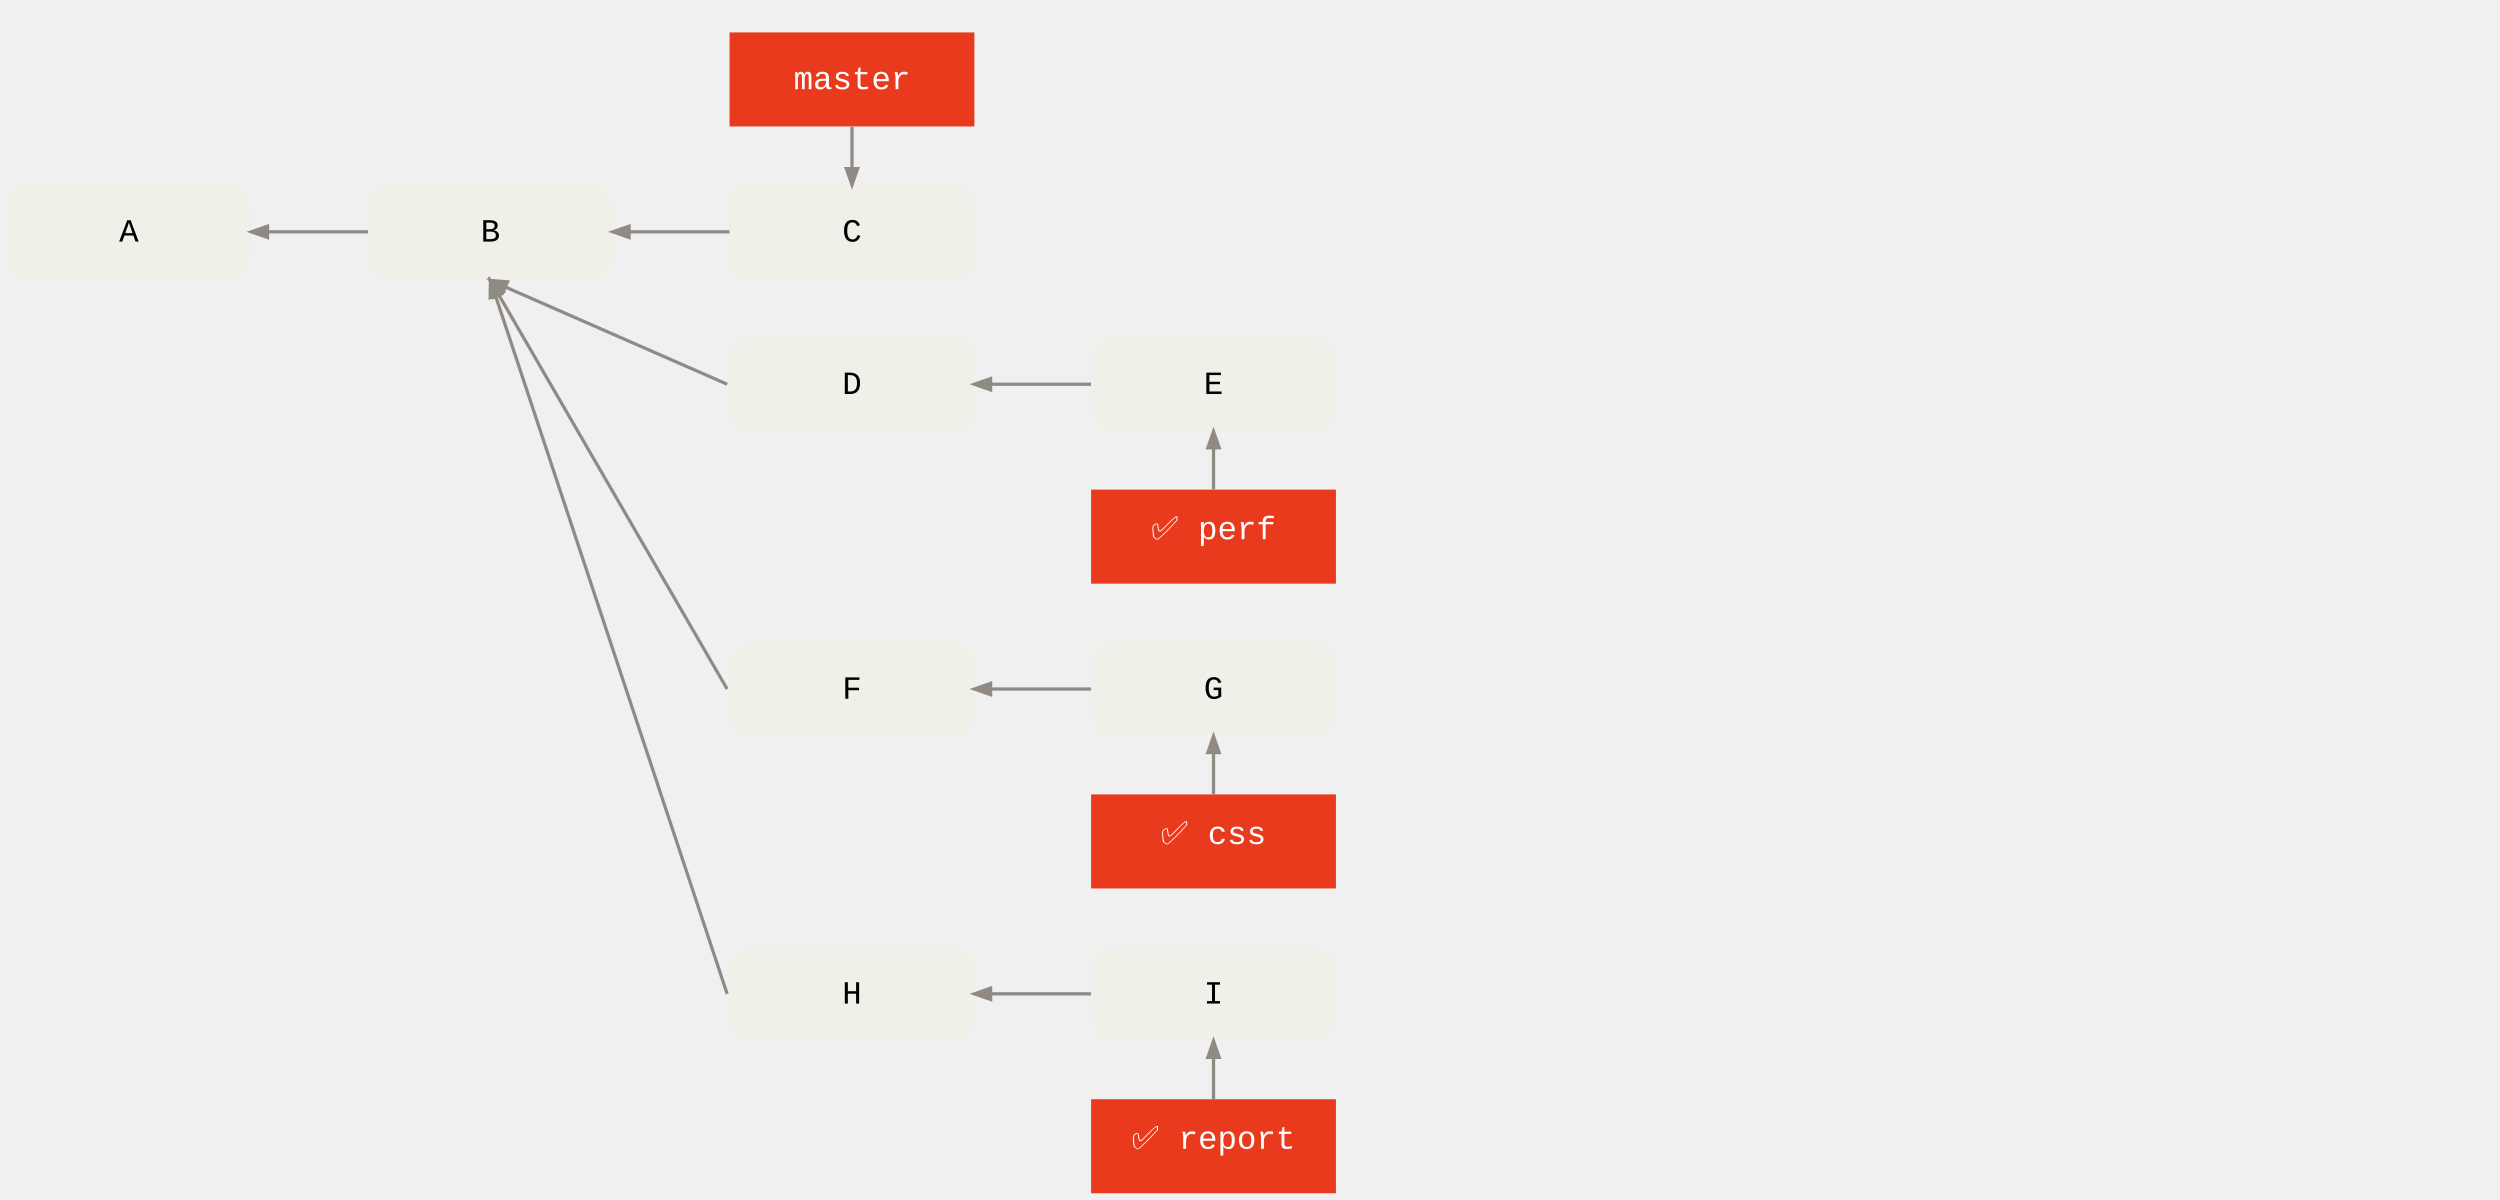
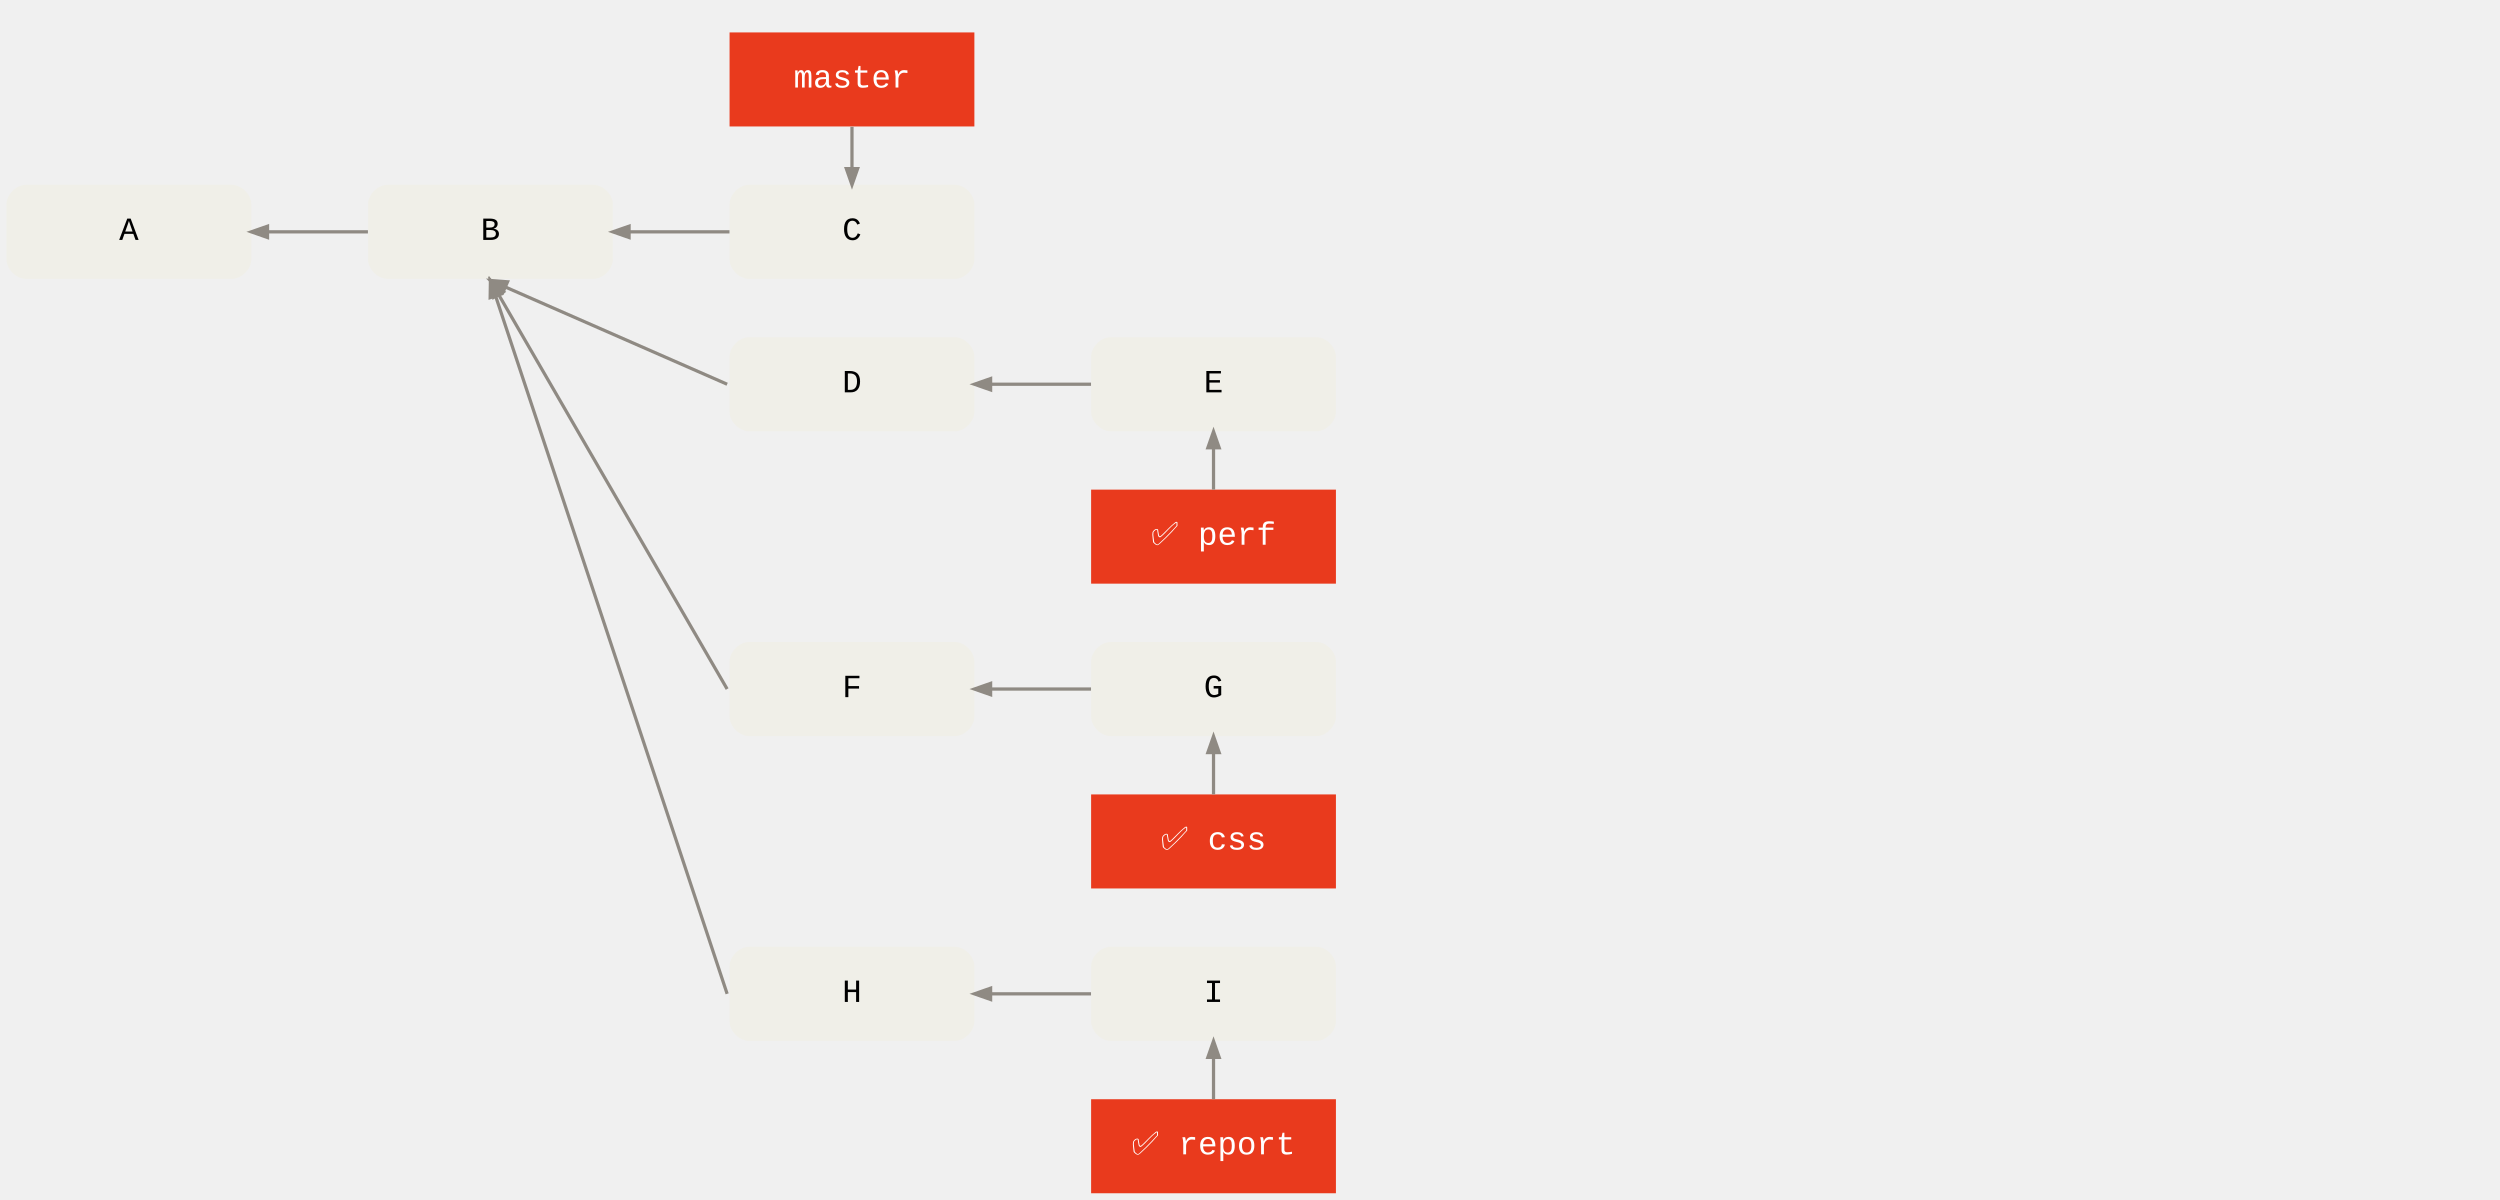
<svg xmlns="http://www.w3.org/2000/svg" width="1542pt" height="740pt" viewBox="0.00 0.00 1542.00 740.00">
  <g id="graph0" class="graph" transform="scale(1 1) rotate(0) translate(4 736)">
    <g id="clust1" class="cluster">
      <polygon fill="transparent" stroke="transparent" points="438,-556 438,-724 605,-724 605,-556 438,-556" />
    </g>
    <g id="clust3" class="cluster">
      <polygon fill="transparent" stroke="transparent" points="1359,-556 1359,-724 1526,-724 1526,-556 1359,-556" />
    </g>
    <g id="node1" class="node">
      <path fill="#f0efe8" stroke="black" stroke-width="0" d="M139,-622C139,-622 12,-622 12,-622 6,-622 0,-616 0,-610 0,-610 0,-576 0,-576 0,-570 6,-564 12,-564 12,-564 139,-564 139,-564 145,-564 151,-570 151,-576 151,-576 151,-610 151,-610 151,-616 145,-622 139,-622" />
-       <text text-anchor="middle" x="75.5" y="-587" font-family="Menlo, Monaco, Consolas, Lucida Console, Courier New, monospace" font-size="20.00">A</text>
+       <text text-anchor="middle" x="75.5" y="-588" font-family="Menlo, Monaco, Consolas, Lucida Console, Courier New, monospace" font-size="20.00">A</text>
    </g>
    <g id="node2" class="node">
      <path fill="#f0efe8" stroke="black" stroke-width="0" d="M362,-622C362,-622 235,-622 235,-622 229,-622 223,-616 223,-610 223,-610 223,-576 223,-576 223,-570 229,-564 235,-564 235,-564 362,-564 362,-564 368,-564 374,-570 374,-576 374,-576 374,-610 374,-610 374,-616 368,-622 362,-622" />
-       <text text-anchor="middle" x="298.5" y="-587" font-family="Menlo, Monaco, Consolas, Lucida Console, Courier New, monospace" font-size="20.00">B</text>
+       <text text-anchor="middle" x="298.5" y="-588" font-family="Menlo, Monaco, Consolas, Lucida Console, Courier New, monospace" font-size="20.00">B</text>
    </g>
    <g id="edge1" class="edge">
      <path fill="none" stroke="#8f8a83" stroke-width="2" d="M161.2,-593C181.53,-593 203.1,-593 222.94,-593" />
      <polygon fill="#8f8a83" stroke="#8f8a83" stroke-width="2" points="161.01,-589.5 151.01,-593 161.01,-596.5 161.01,-589.5" />
    </g>
    <g id="node3" class="node">
      <path fill="#f0efe8" stroke="black" stroke-width="0" d="M585,-622C585,-622 458,-622 458,-622 452,-622 446,-616 446,-610 446,-610 446,-576 446,-576 446,-570 452,-564 458,-564 458,-564 585,-564 585,-564 591,-564 597,-570 597,-576 597,-576 597,-610 597,-610 597,-616 591,-622 585,-622" />
-       <text text-anchor="middle" x="521.5" y="-587" font-family="Menlo, Monaco, Consolas, Lucida Console, Courier New, monospace" font-size="20.00">C</text>
+       <text text-anchor="middle" x="521.5" y="-588" font-family="Menlo, Monaco, Consolas, Lucida Console, Courier New, monospace" font-size="20.00">C</text>
    </g>
    <g id="edge2" class="edge">
      <path fill="none" stroke="#8f8a83" stroke-width="2" d="M384.2,-593C404.53,-593 426.1,-593 445.94,-593" />
      <polygon fill="#8f8a83" stroke="#8f8a83" stroke-width="2" points="384.01,-589.5 374.01,-593 384.01,-596.5 384.01,-589.5" />
    </g>
    <g id="node7" class="node">
      <path fill="#f0efe8" stroke="black" stroke-width="0" d="M585,-528C585,-528 458,-528 458,-528 452,-528 446,-522 446,-516 446,-516 446,-482 446,-482 446,-476 452,-470 458,-470 458,-470 585,-470 585,-470 591,-470 597,-476 597,-482 597,-482 597,-516 597,-516 597,-522 591,-528 585,-528" />
-       <text text-anchor="middle" x="521.5" y="-493" font-family="Menlo, Monaco, Consolas, Lucida Console, Courier New, monospace" font-size="20.00">D</text>
+       <text text-anchor="middle" x="521.5" y="-494" font-family="Menlo, Monaco, Consolas, Lucida Console, Courier New, monospace" font-size="20.00">D</text>
    </g>
    <g id="edge6" class="edge">
      <path fill="none" stroke="#8f8a83" stroke-width="2" d="M308.08,-558.8C340.56,-544.56 444.5,-499 444.5,-499" />
      <polygon fill="#8f8a83" stroke="#8f8a83" stroke-width="2" points="306.25,-555.78 298.5,-563 309.06,-562.19 306.25,-555.78" />
    </g>
    <g id="node9" class="node">
      <path fill="#f0efe8" stroke="black" stroke-width="0" d="M585,-340C585,-340 458,-340 458,-340 452,-340 446,-334 446,-328 446,-328 446,-294 446,-294 446,-288 452,-282 458,-282 458,-282 585,-282 585,-282 591,-282 597,-288 597,-294 597,-294 597,-328 597,-328 597,-334 591,-340 585,-340" />
-       <text text-anchor="middle" x="521.5" y="-305" font-family="Menlo, Monaco, Consolas, Lucida Console, Courier New, monospace" font-size="20.00">F</text>
+       <text text-anchor="middle" x="521.5" y="-306" font-family="Menlo, Monaco, Consolas, Lucida Console, Courier New, monospace" font-size="20.00">F</text>
    </g>
    <g id="edge9" class="edge">
      <path fill="none" stroke="#8f8a83" stroke-width="2" d="M303.53,-554.33C329.2,-510.01 444.5,-311 444.5,-311" />
      <polygon fill="#8f8a83" stroke="#8f8a83" stroke-width="2" points="300.48,-552.59 298.5,-563 306.54,-556.1 300.48,-552.59" />
    </g>
    <g id="node11" class="node">
      <path fill="#f0efe8" stroke="black" stroke-width="0" d="M585,-152C585,-152 458,-152 458,-152 452,-152 446,-146 446,-140 446,-140 446,-106 446,-106 446,-100 452,-94 458,-94 458,-94 585,-94 585,-94 591,-94 597,-100 597,-106 597,-106 597,-140 597,-140 597,-146 591,-152 585,-152" />
-       <text text-anchor="middle" x="521.5" y="-117" font-family="Menlo, Monaco, Consolas, Lucida Console, Courier New, monospace" font-size="20.00">H</text>
+       <text text-anchor="middle" x="521.5" y="-118" font-family="Menlo, Monaco, Consolas, Lucida Console, Courier New, monospace" font-size="20.00">H</text>
    </g>
    <g id="edge12" class="edge">
      <path fill="none" stroke="#8f8a83" stroke-width="2" d="M301.69,-553.4C323.04,-489.06 444.5,-123 444.5,-123" />
      <polygon fill="#8f8a83" stroke="#8f8a83" stroke-width="2" points="298.33,-552.41 298.5,-563 304.97,-554.61 298.33,-552.41" />
    </g>
    <g id="node13" class="node">
      <polygon fill="#e93a1d" stroke="black" stroke-width="0" points="597,-716 446,-716 446,-658 597,-658 597,-716" />
-       <text text-anchor="middle" x="521.5" y="-681" font-family="Menlo, Monaco, Consolas, Lucida Console, Courier New, monospace" font-size="20.00" fill="#ffffff">master</text>
+       <text text-anchor="middle" x="521.5" y="-682" font-family="Menlo, Monaco, Consolas, Lucida Console, Courier New, monospace" font-size="20.00" fill="#ffffff">master</text>
    </g>
    <g id="edge15" class="edge">
      <path fill="none" stroke="#8f8a83" stroke-width="2" d="M521.5,-632.08C521.5,-640.65 521.5,-649.23 521.5,-657.8" />
      <polygon fill="#8f8a83" stroke="#8f8a83" stroke-width="2" points="525,-632.01 521.5,-622.01 518,-632.01 525,-632.01" />
    </g>
    <g id="node8" class="node">
      <path fill="#f0efe8" stroke="black" stroke-width="0" d="M808,-528C808,-528 681,-528 681,-528 675,-528 669,-522 669,-516 669,-516 669,-482 669,-482 669,-476 675,-470 681,-470 681,-470 808,-470 808,-470 814,-470 820,-476 820,-482 820,-482 820,-516 820,-516 820,-522 814,-528 808,-528" />
-       <text text-anchor="middle" x="744.5" y="-493" font-family="Menlo, Monaco, Consolas, Lucida Console, Courier New, monospace" font-size="20.00">E</text>
+       <text text-anchor="middle" x="744.5" y="-494" font-family="Menlo, Monaco, Consolas, Lucida Console, Courier New, monospace" font-size="20.00">E</text>
    </g>
    <g id="edge7" class="edge">
      <path fill="none" stroke="#8f8a83" stroke-width="2" d="M607.2,-499C627.53,-499 649.1,-499 668.94,-499" />
      <polygon fill="#8f8a83" stroke="#8f8a83" stroke-width="2" points="607.01,-495.5 597.01,-499 607.01,-502.5 607.01,-495.5" />
    </g>
    <g id="node15" class="node">
      <polygon fill="#e93a1d" stroke="black" stroke-width="0" points="820,-434 669,-434 669,-376 820,-376 820,-434" />
-       <text text-anchor="middle" x="744.5" y="-403.44" font-family="Menlo, Monaco, Consolas, Lucida Console, Courier New, monospace" font-size="20.00" fill="#ffffff">✅ perf</text>
+       <text text-anchor="middle" x="744.5" y="-400" font-family="Menlo, Monaco, Consolas, Lucida Console, Courier New, monospace" font-size="20.00" fill="#ffffff">✅ perf</text>
    </g>
    <g id="edge17" class="edge">
      <path fill="none" stroke="#8f8a83" stroke-width="2" d="M744.5,-459.74C744.5,-451.16 744.5,-442.58 744.5,-434.01" />
      <polygon fill="#8f8a83" stroke="#8f8a83" stroke-width="2" points="741,-459.8 744.5,-469.8 748,-459.8 741,-459.8" />
    </g>
    <g id="node10" class="node">
      <path fill="#f0efe8" stroke="black" stroke-width="0" d="M808,-340C808,-340 681,-340 681,-340 675,-340 669,-334 669,-328 669,-328 669,-294 669,-294 669,-288 675,-282 681,-282 681,-282 808,-282 808,-282 814,-282 820,-288 820,-294 820,-294 820,-328 820,-328 820,-334 814,-340 808,-340" />
-       <text text-anchor="middle" x="744.5" y="-305" font-family="Menlo, Monaco, Consolas, Lucida Console, Courier New, monospace" font-size="20.00">G</text>
+       <text text-anchor="middle" x="744.5" y="-306" font-family="Menlo, Monaco, Consolas, Lucida Console, Courier New, monospace" font-size="20.00">G</text>
    </g>
    <g id="edge10" class="edge">
      <path fill="none" stroke="#8f8a83" stroke-width="2" d="M607.2,-311C627.53,-311 649.1,-311 668.94,-311" />
      <polygon fill="#8f8a83" stroke="#8f8a83" stroke-width="2" points="607.01,-307.5 597.01,-311 607.01,-314.5 607.01,-307.5" />
    </g>
    <g id="node16" class="node">
      <polygon fill="#e93a1d" stroke="black" stroke-width="0" points="820,-246 669,-246 669,-188 820,-188 820,-246" />
-       <text text-anchor="middle" x="744.5" y="-215.44" font-family="Menlo, Monaco, Consolas, Lucida Console, Courier New, monospace" font-size="20.00" fill="#ffffff">✅ css</text>
+       <text text-anchor="middle" x="744.5" y="-212" font-family="Menlo, Monaco, Consolas, Lucida Console, Courier New, monospace" font-size="20.00" fill="#ffffff">✅ css</text>
    </g>
    <g id="edge18" class="edge">
      <path fill="none" stroke="#8f8a83" stroke-width="2" d="M744.5,-271.74C744.5,-263.16 744.5,-254.58 744.5,-246.01" />
      <polygon fill="#8f8a83" stroke="#8f8a83" stroke-width="2" points="741,-271.8 744.5,-281.8 748,-271.8 741,-271.8" />
    </g>
    <g id="node12" class="node">
      <path fill="#f0efe8" stroke="black" stroke-width="0" d="M808,-152C808,-152 681,-152 681,-152 675,-152 669,-146 669,-140 669,-140 669,-106 669,-106 669,-100 675,-94 681,-94 681,-94 808,-94 808,-94 814,-94 820,-100 820,-106 820,-106 820,-140 820,-140 820,-146 814,-152 808,-152" />
-       <text text-anchor="middle" x="744.5" y="-117" font-family="Menlo, Monaco, Consolas, Lucida Console, Courier New, monospace" font-size="20.00">I</text>
+       <text text-anchor="middle" x="744.5" y="-118" font-family="Menlo, Monaco, Consolas, Lucida Console, Courier New, monospace" font-size="20.00">I</text>
    </g>
    <g id="edge13" class="edge">
      <path fill="none" stroke="#8f8a83" stroke-width="2" d="M607.2,-123C627.53,-123 649.1,-123 668.94,-123" />
      <polygon fill="#8f8a83" stroke="#8f8a83" stroke-width="2" points="607.01,-119.5 597.01,-123 607.01,-126.5 607.01,-119.5" />
    </g>
    <g id="node17" class="node">
      <polygon fill="#e93a1d" stroke="black" stroke-width="0" points="820,-58 669,-58 669,0 820,0 820,-58" />
-       <text text-anchor="middle" x="744.5" y="-27.44" font-family="Menlo, Monaco, Consolas, Lucida Console, Courier New, monospace" font-size="20.00" fill="#ffffff">✅ report</text>
+       <text text-anchor="middle" x="744.5" y="-24" font-family="Menlo, Monaco, Consolas, Lucida Console, Courier New, monospace" font-size="20.00" fill="#ffffff">✅ report</text>
    </g>
    <g id="edge19" class="edge">
      <path fill="none" stroke="#8f8a83" stroke-width="2" d="M744.5,-83.74C744.5,-75.16 744.5,-66.58 744.5,-58.01" />
      <polygon fill="#8f8a83" stroke="#8f8a83" stroke-width="2" points="741,-83.8 744.5,-93.8 748,-83.8 741,-83.8" />
    </g>
  </g>
</svg>
